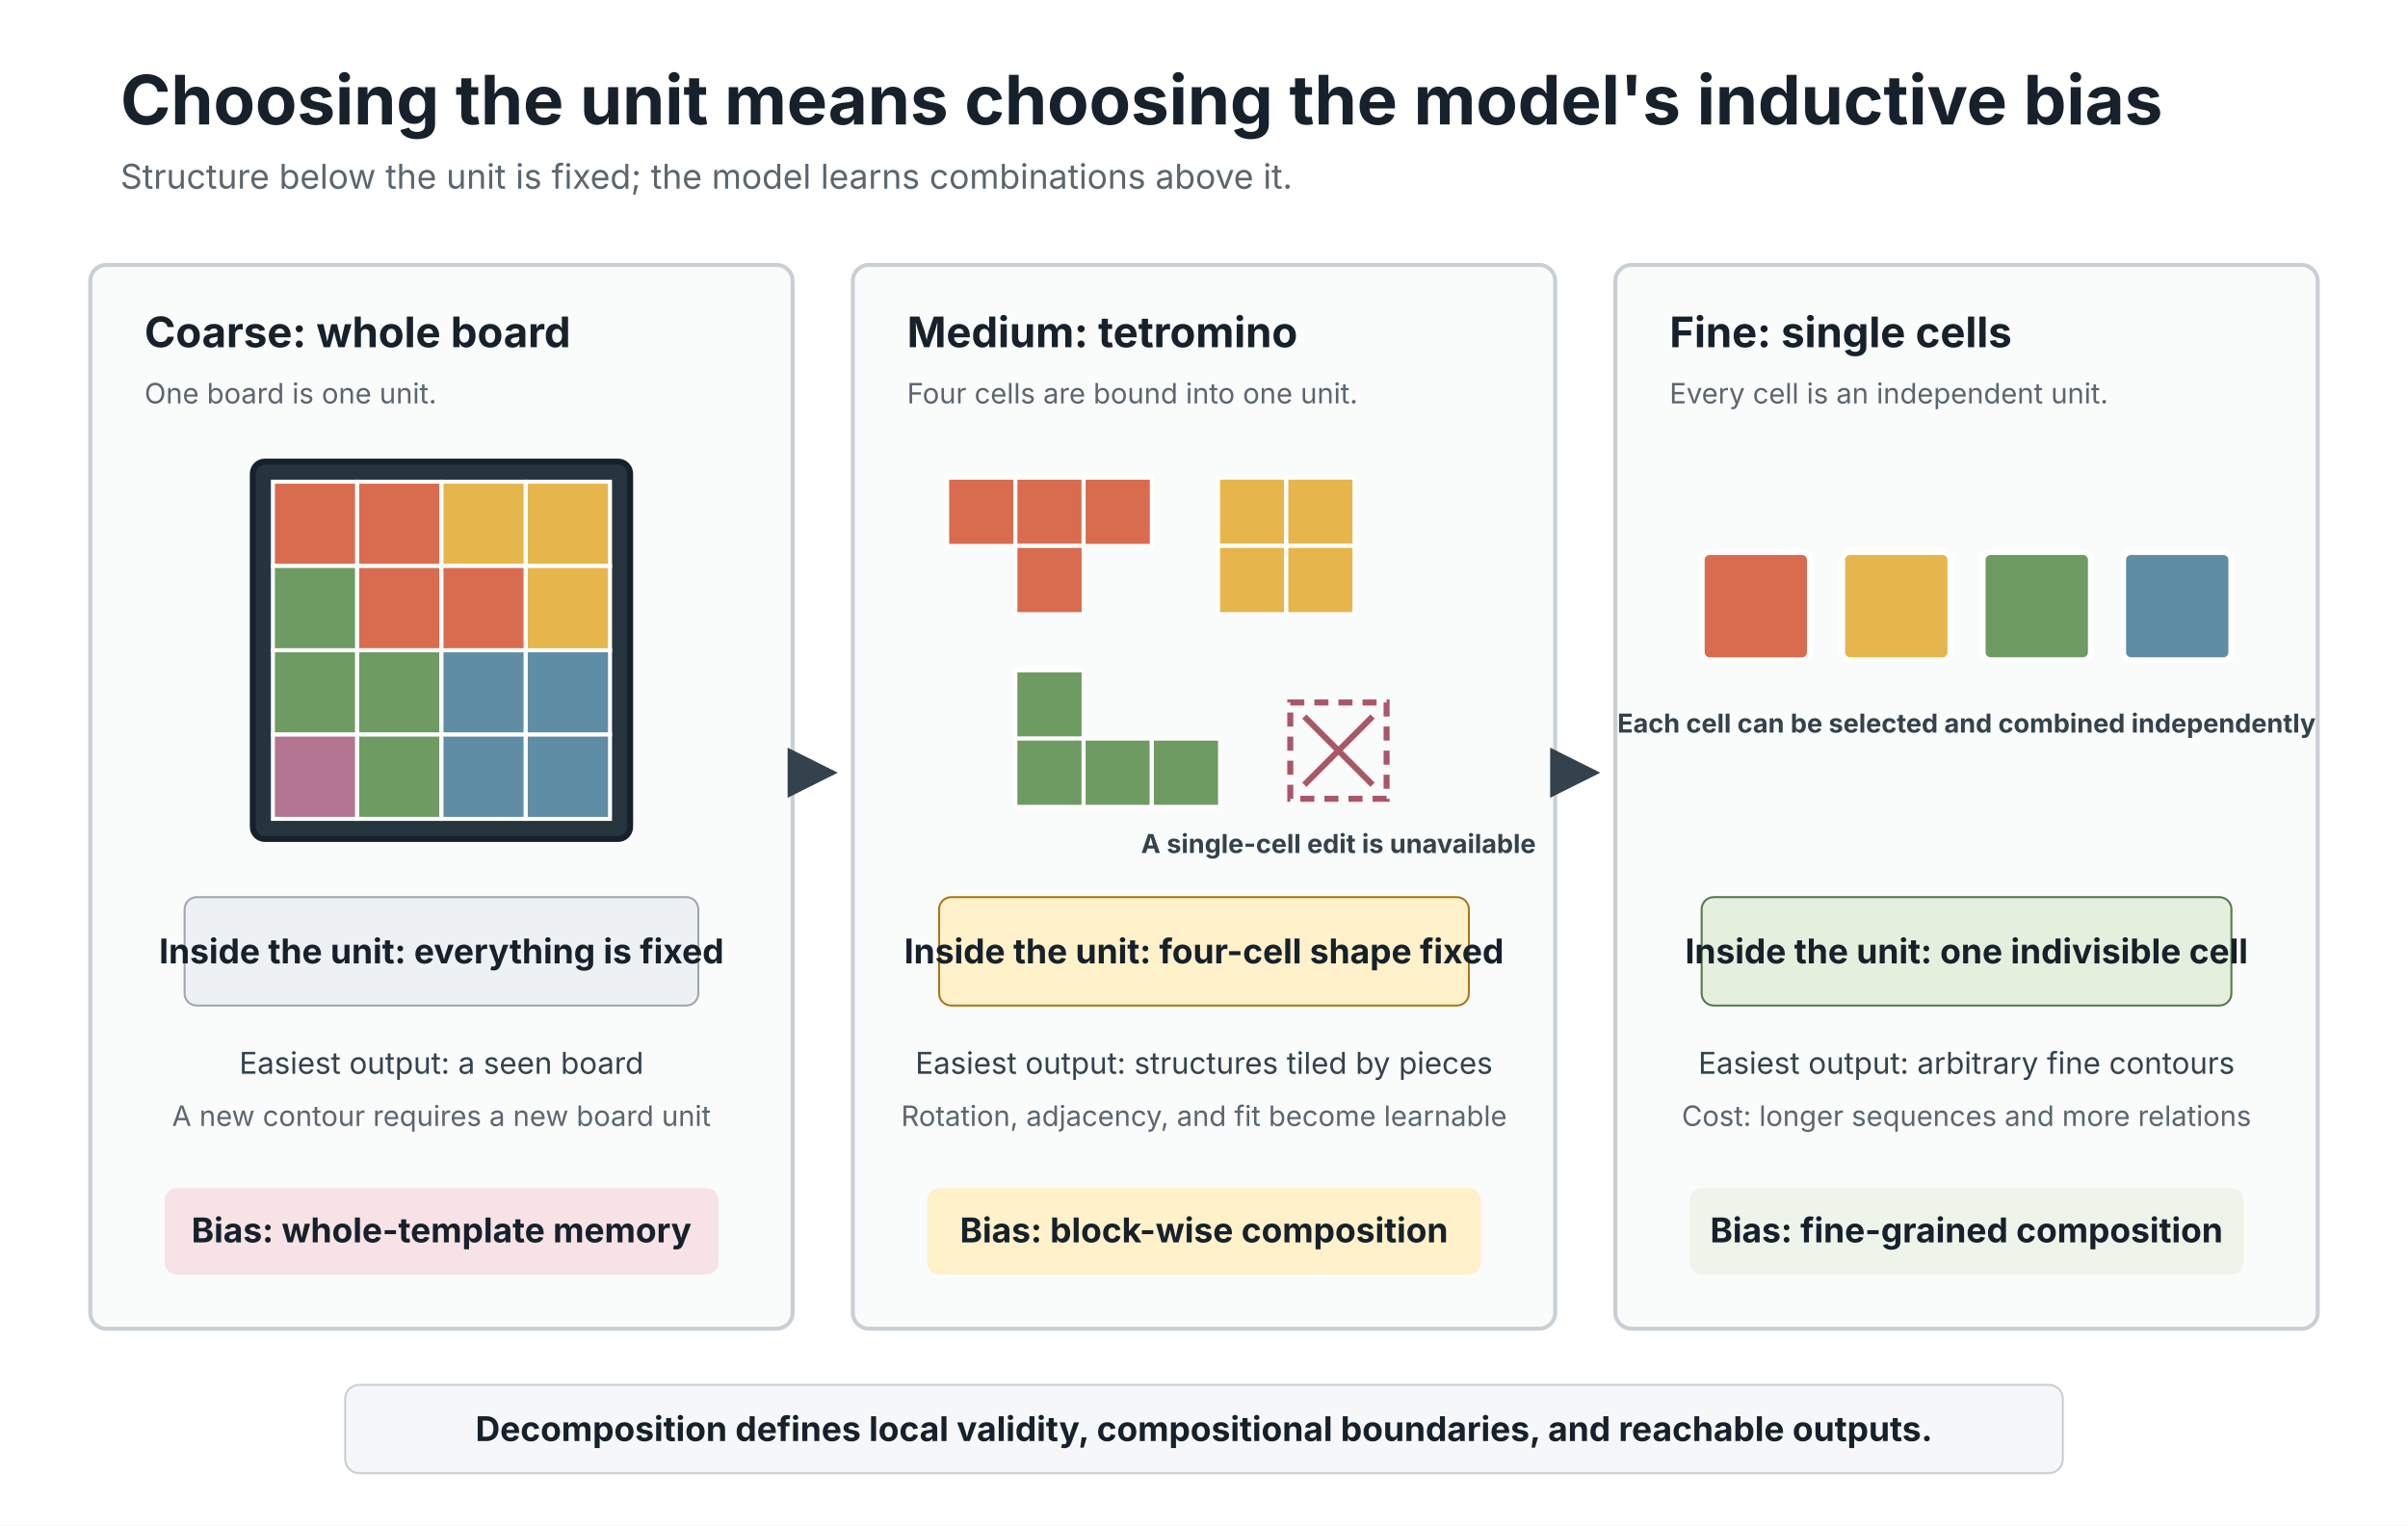
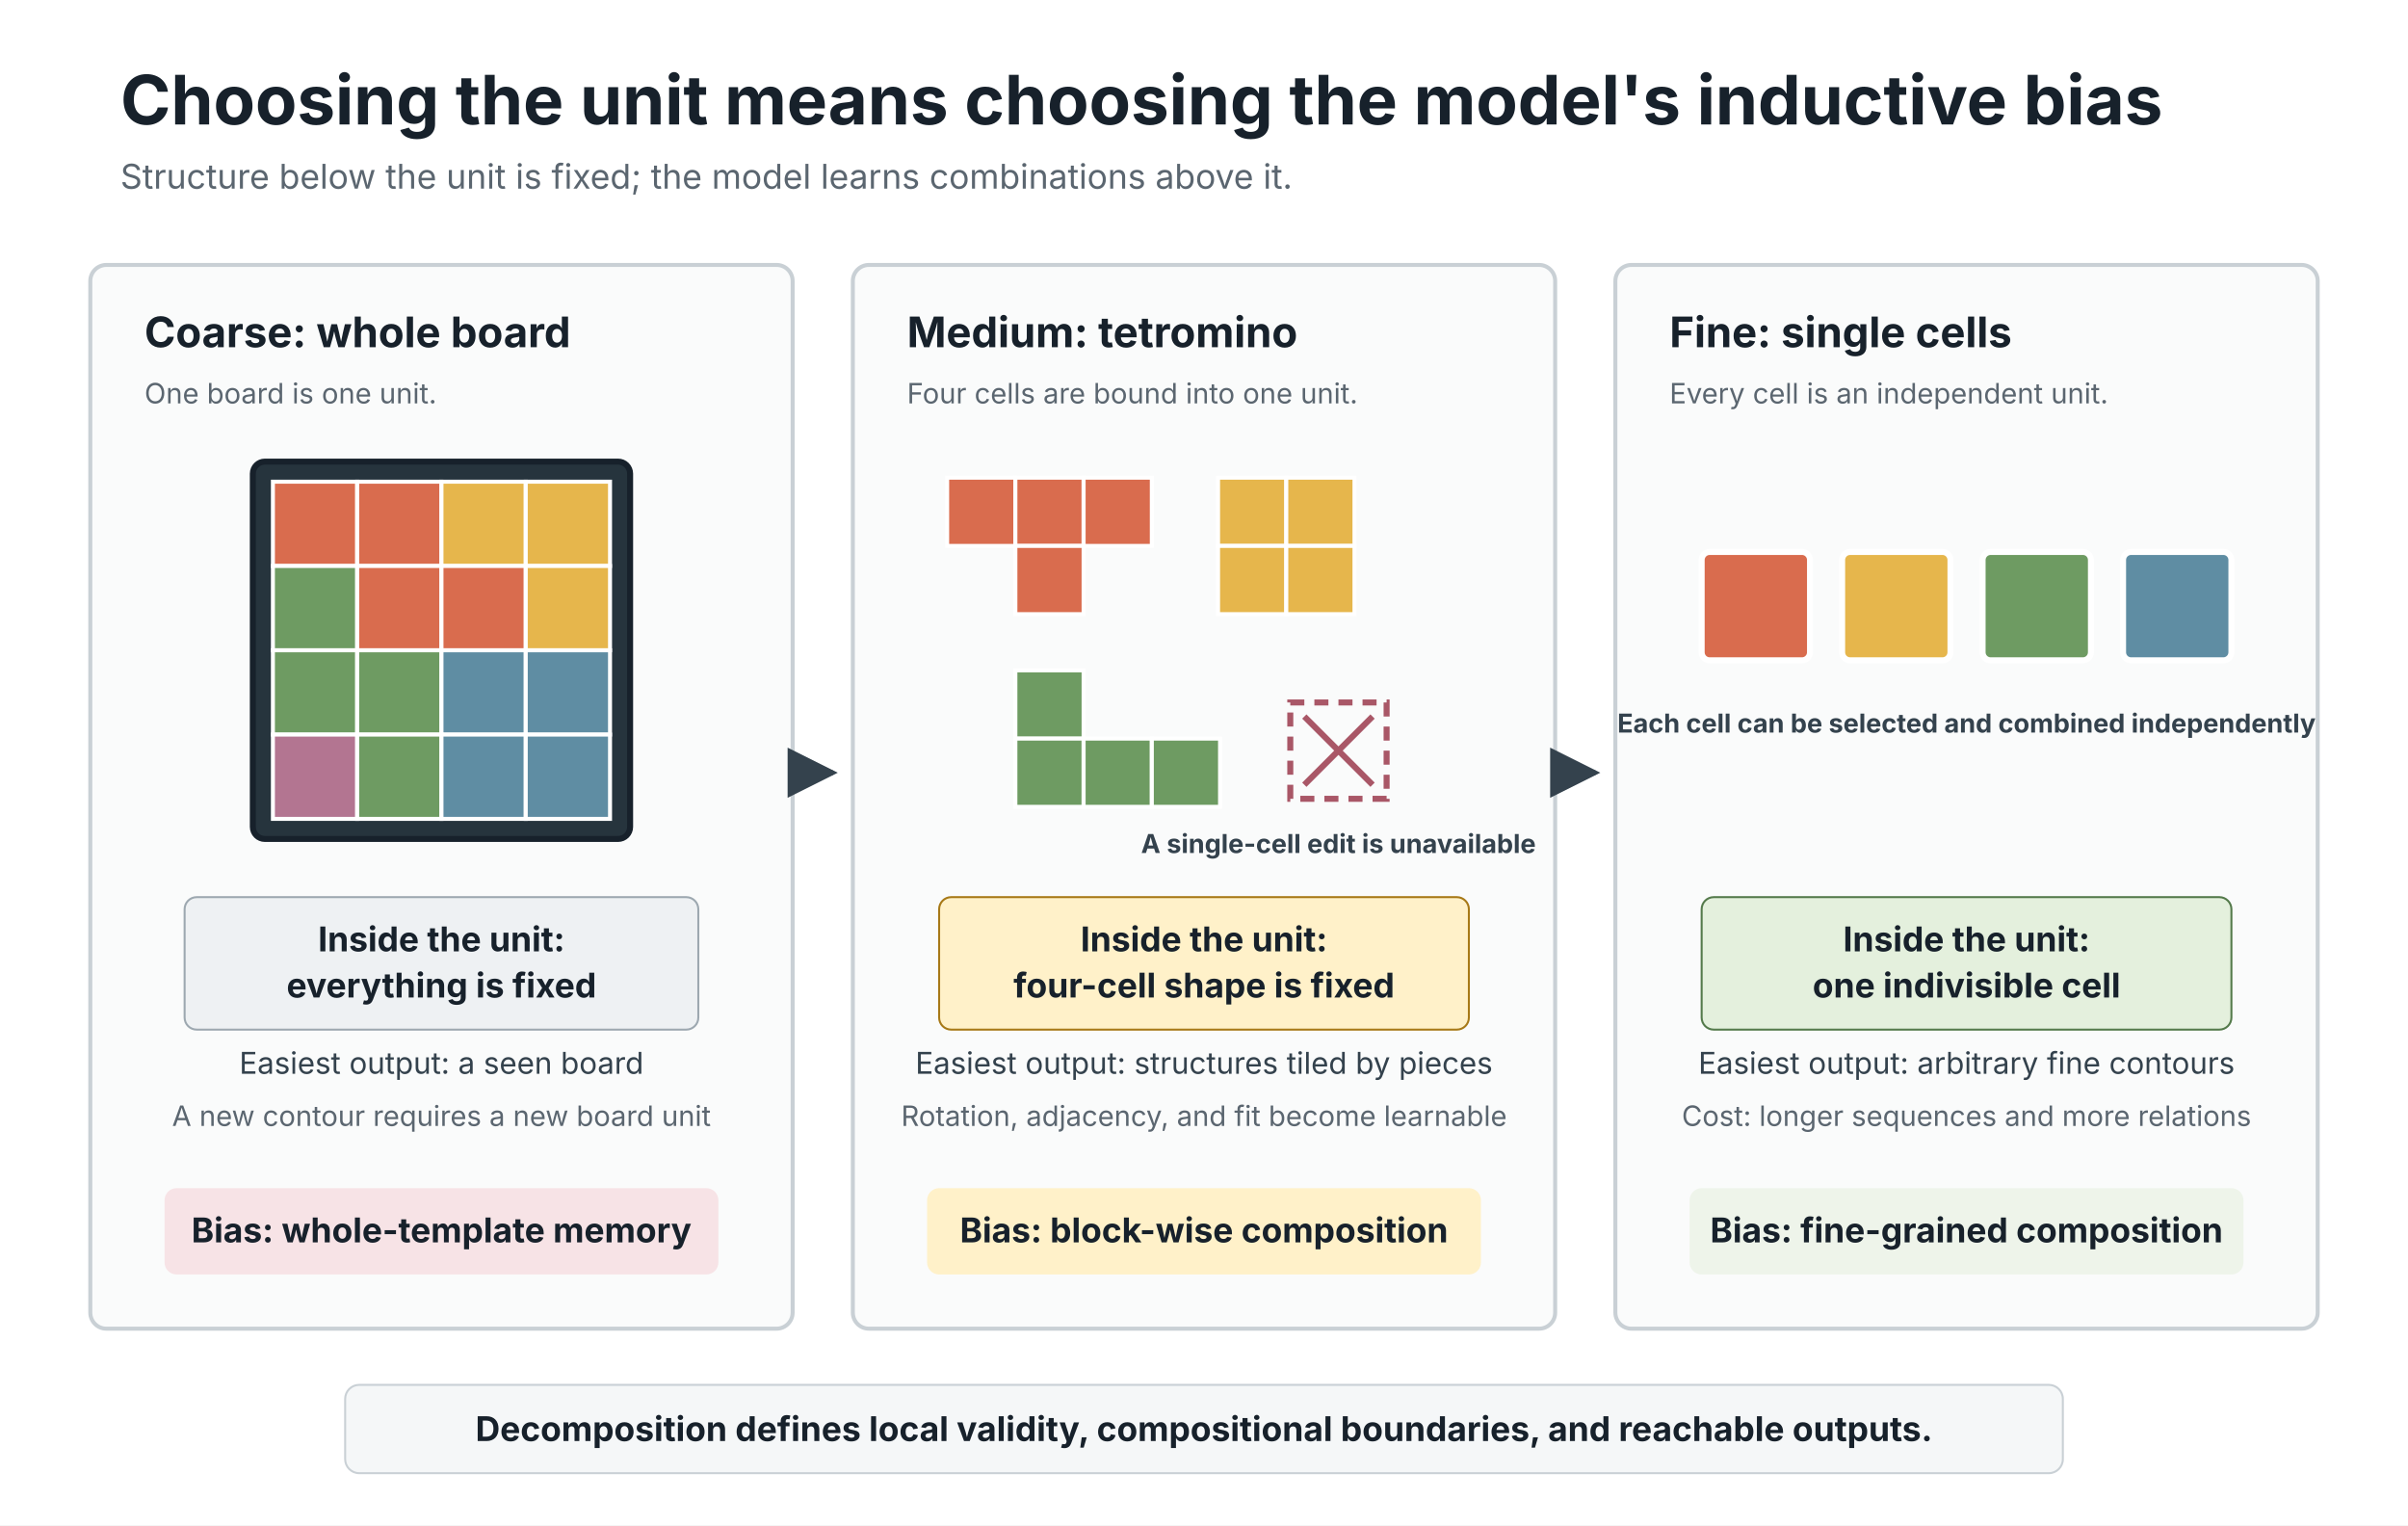
<svg xmlns="http://www.w3.org/2000/svg" width="1200" height="760" viewBox="0 0 1200 760" role="img" aria-labelledby="title desc">
  <defs>
    <marker id="arrow" markerWidth="10" markerHeight="10" refX="9" refY="5" orient="auto">
      <path d="M0,0 L10,5 L0,10 Z" fill="#34424D" />
    </marker>
    <style>
      text { font-family: Inter, "Noto Sans SC", "PingFang SC", sans-serif; letter-spacing: 0; }
      .title { font-size: 34px; font-weight: 700; fill: #17212B; }
      .subtitle { font-size: 17px; fill: #5B6670; }
      .panel-title { font-size: 21px; font-weight: 700; fill: #17212B; }
      .node-title { font-size: 17px; font-weight: 700; fill: #17212B; }
      .copy { font-size: 15px; fill: #34424D; }
      .small { font-size: 14px; fill: #5B6670; }
      .tag { font-size: 13px; font-weight: 700; fill: #34424D; }
      .result { font-size: 17px; font-weight: 700; fill: #17212B; }
      .cell { stroke: #FFFFFF; stroke-width: 2; }
    </style>
  </defs>
  <rect width="1200" height="760" fill="#FFFFFF" />
  <text x="60" y="62" class="title">Choosing the unit means choosing the model's inductive bias</text>
  <text x="60" y="94" class="subtitle">Structure below the unit is fixed; the model learns combinations above it.</text>
  <rect x="45" y="132" width="350" height="530" rx="8" fill="#FAFBFB" stroke="#C9D0D5" stroke-width="2" />
  <text x="72" y="173" class="panel-title">Coarse: whole board</text>
  <text x="72" y="201" class="small">One board is one unit.</text>
  <rect x="126" y="230" width="188" height="188" rx="6" fill="#26343D" stroke="#17212B" stroke-width="3" />
  <rect x="136" y="240" width="42" height="42" class="cell" fill="#D96C4E" />
  <rect x="178" y="240" width="42" height="42" class="cell" fill="#D96C4E" />
  <rect x="220" y="240" width="42" height="42" class="cell" fill="#E6B64C" />
  <rect x="262" y="240" width="42" height="42" class="cell" fill="#E6B64C" />
  <rect x="136" y="282" width="42" height="42" class="cell" fill="#6E9B62" />
  <rect x="178" y="282" width="42" height="42" class="cell" fill="#D96C4E" />
  <rect x="220" y="282" width="42" height="42" class="cell" fill="#D96C4E" />
  <rect x="262" y="282" width="42" height="42" class="cell" fill="#E6B64C" />
  <rect x="136" y="324" width="42" height="42" class="cell" fill="#6E9B62" />
  <rect x="178" y="324" width="42" height="42" class="cell" fill="#6E9B62" />
  <rect x="220" y="324" width="42" height="42" class="cell" fill="#5F8DA3" />
  <rect x="262" y="324" width="42" height="42" class="cell" fill="#5F8DA3" />
  <rect x="136" y="366" width="42" height="42" class="cell" fill="#B37591" />
  <rect x="178" y="366" width="42" height="42" class="cell" fill="#6E9B62" />
  <rect x="220" y="366" width="42" height="42" class="cell" fill="#5F8DA3" />
  <rect x="262" y="366" width="42" height="42" class="cell" fill="#5F8DA3" />
-   <rect x="92" y="447" width="256" height="54" rx="6" fill="#EEF1F3" stroke="#9DA8B0" />
-   <text x="220" y="480" text-anchor="middle" class="node-title">Inside the unit: everything is fixed</text>
+   <rect x="92" y="447" width="256" height="66" rx="6" fill="#EEF1F3" stroke="#9DA8B0" />
+   <text x="220" y="474" text-anchor="middle" class="node-title">Inside the unit:</text>
+   <text x="220" y="497" text-anchor="middle" class="node-title">everything is fixed</text>
  <text x="220" y="535" text-anchor="middle" class="copy">Easiest output: a seen board</text>
  <text x="220" y="561" text-anchor="middle" class="small">A new contour requires a new board unit</text>
  <rect x="82" y="592" width="276" height="43" rx="6" fill="#F7E3E6" />
  <text x="220" y="619" text-anchor="middle" class="result">Bias: whole-template memory</text>
  <rect x="425" y="132" width="350" height="530" rx="8" fill="#FAFBFB" stroke="#C9D0D5" stroke-width="2" />
  <text x="452" y="173" class="panel-title">Medium: tetromino</text>
  <text x="452" y="201" class="small">Four cells are bound into one unit.</text>
  <g transform="translate(472 238)">
    <rect x="0" y="0" width="34" height="34" class="cell" fill="#D96C4E" />
    <rect x="34" y="0" width="34" height="34" class="cell" fill="#D96C4E" />
    <rect x="68" y="0" width="34" height="34" class="cell" fill="#D96C4E" />
    <rect x="34" y="34" width="34" height="34" class="cell" fill="#D96C4E" />
  </g>
  <g transform="translate(607 238)">
    <rect x="0" y="0" width="34" height="34" class="cell" fill="#E6B64C" />
    <rect x="34" y="0" width="34" height="34" class="cell" fill="#E6B64C" />
    <rect x="0" y="34" width="34" height="34" class="cell" fill="#E6B64C" />
    <rect x="34" y="34" width="34" height="34" class="cell" fill="#E6B64C" />
  </g>
  <g transform="translate(506 334)">
    <rect x="0" y="0" width="34" height="34" class="cell" fill="#6E9B62" />
    <rect x="0" y="34" width="34" height="34" class="cell" fill="#6E9B62" />
    <rect x="34" y="34" width="34" height="34" class="cell" fill="#6E9B62" />
    <rect x="68" y="34" width="34" height="34" class="cell" fill="#6E9B62" />
  </g>
  <path d="M643 350 L691 350 L691 398 L643 398 Z" fill="none" stroke="#A95767" stroke-width="3" stroke-dasharray="7 5" />
  <line x1="650" y1="357" x2="684" y2="391" stroke="#A95767" stroke-width="3" />
  <line x1="684" y1="357" x2="650" y2="391" stroke="#A95767" stroke-width="3" />
  <text x="667" y="425" text-anchor="middle" class="tag">A single-cell edit is unavailable</text>
-   <rect x="468" y="447" width="264" height="54" rx="6" fill="#FFF1C9" stroke="#A77917" />
-   <text x="600" y="480" text-anchor="middle" class="node-title">Inside the unit: four-cell shape fixed</text>
+   <rect x="468" y="447" width="264" height="66" rx="6" fill="#FFF1C9" stroke="#A77917" />
+   <text x="600" y="474" text-anchor="middle" class="node-title">Inside the unit:</text>
+   <text x="600" y="497" text-anchor="middle" class="node-title">four-cell shape is fixed</text>
  <text x="600" y="535" text-anchor="middle" class="copy">Easiest output: structures tiled by pieces</text>
  <text x="600" y="561" text-anchor="middle" class="small">Rotation, adjacency, and fit become learnable</text>
  <rect x="462" y="592" width="276" height="43" rx="6" fill="#FFF1C9" />
  <text x="600" y="619" text-anchor="middle" class="result">Bias: block-wise composition</text>
  <rect x="805" y="132" width="350" height="530" rx="8" fill="#FAFBFB" stroke="#C9D0D5" stroke-width="2" />
  <text x="832" y="173" class="panel-title">Fine: single cells</text>
  <text x="832" y="201" class="small">Every cell is an independent unit.</text>
  <g transform="translate(848 275)">
    <rect x="0" y="0" width="54" height="54" rx="4" fill="#D96C4E" stroke="#FFFFFF" stroke-width="3" />
    <rect x="70" y="0" width="54" height="54" rx="4" fill="#E6B64C" stroke="#FFFFFF" stroke-width="3" />
    <rect x="140" y="0" width="54" height="54" rx="4" fill="#6E9B62" stroke="#FFFFFF" stroke-width="3" />
    <rect x="210" y="0" width="54" height="54" rx="4" fill="#5F8DA3" stroke="#FFFFFF" stroke-width="3" />
  </g>
  <text x="980" y="365" text-anchor="middle" class="tag">Each cell can be selected and combined independently</text>
-   <rect x="848" y="447" width="264" height="54" rx="6" fill="#E4F0DD" stroke="#547A4B" />
-   <text x="980" y="480" text-anchor="middle" class="node-title">Inside the unit: one indivisible cell</text>
+   <rect x="848" y="447" width="264" height="66" rx="6" fill="#E4F0DD" stroke="#547A4B" />
+   <text x="980" y="474" text-anchor="middle" class="node-title">Inside the unit:</text>
+   <text x="980" y="497" text-anchor="middle" class="node-title">one indivisible cell</text>
  <text x="980" y="535" text-anchor="middle" class="copy">Easiest output: arbitrary fine contours</text>
  <text x="980" y="561" text-anchor="middle" class="small">Cost: longer sequences and more relations</text>
  <rect x="842" y="592" width="276" height="43" rx="6" fill="#EEF4EA" />
  <text x="980" y="619" text-anchor="middle" class="result">Bias: fine-grained composition</text>
  <line x1="395" y1="385" x2="415" y2="385" stroke="#34424D" stroke-width="2.5" marker-end="url(#arrow)" />
  <line x1="775" y1="385" x2="795" y2="385" stroke="#34424D" stroke-width="2.5" marker-end="url(#arrow)" />
  <rect x="172" y="690" width="856" height="44" rx="7" fill="#F5F7F8" stroke="#C9D0D5" />
  <text x="600" y="718" text-anchor="middle" class="result">Decomposition defines local validity, compositional boundaries, and reachable outputs.</text>
</svg>
